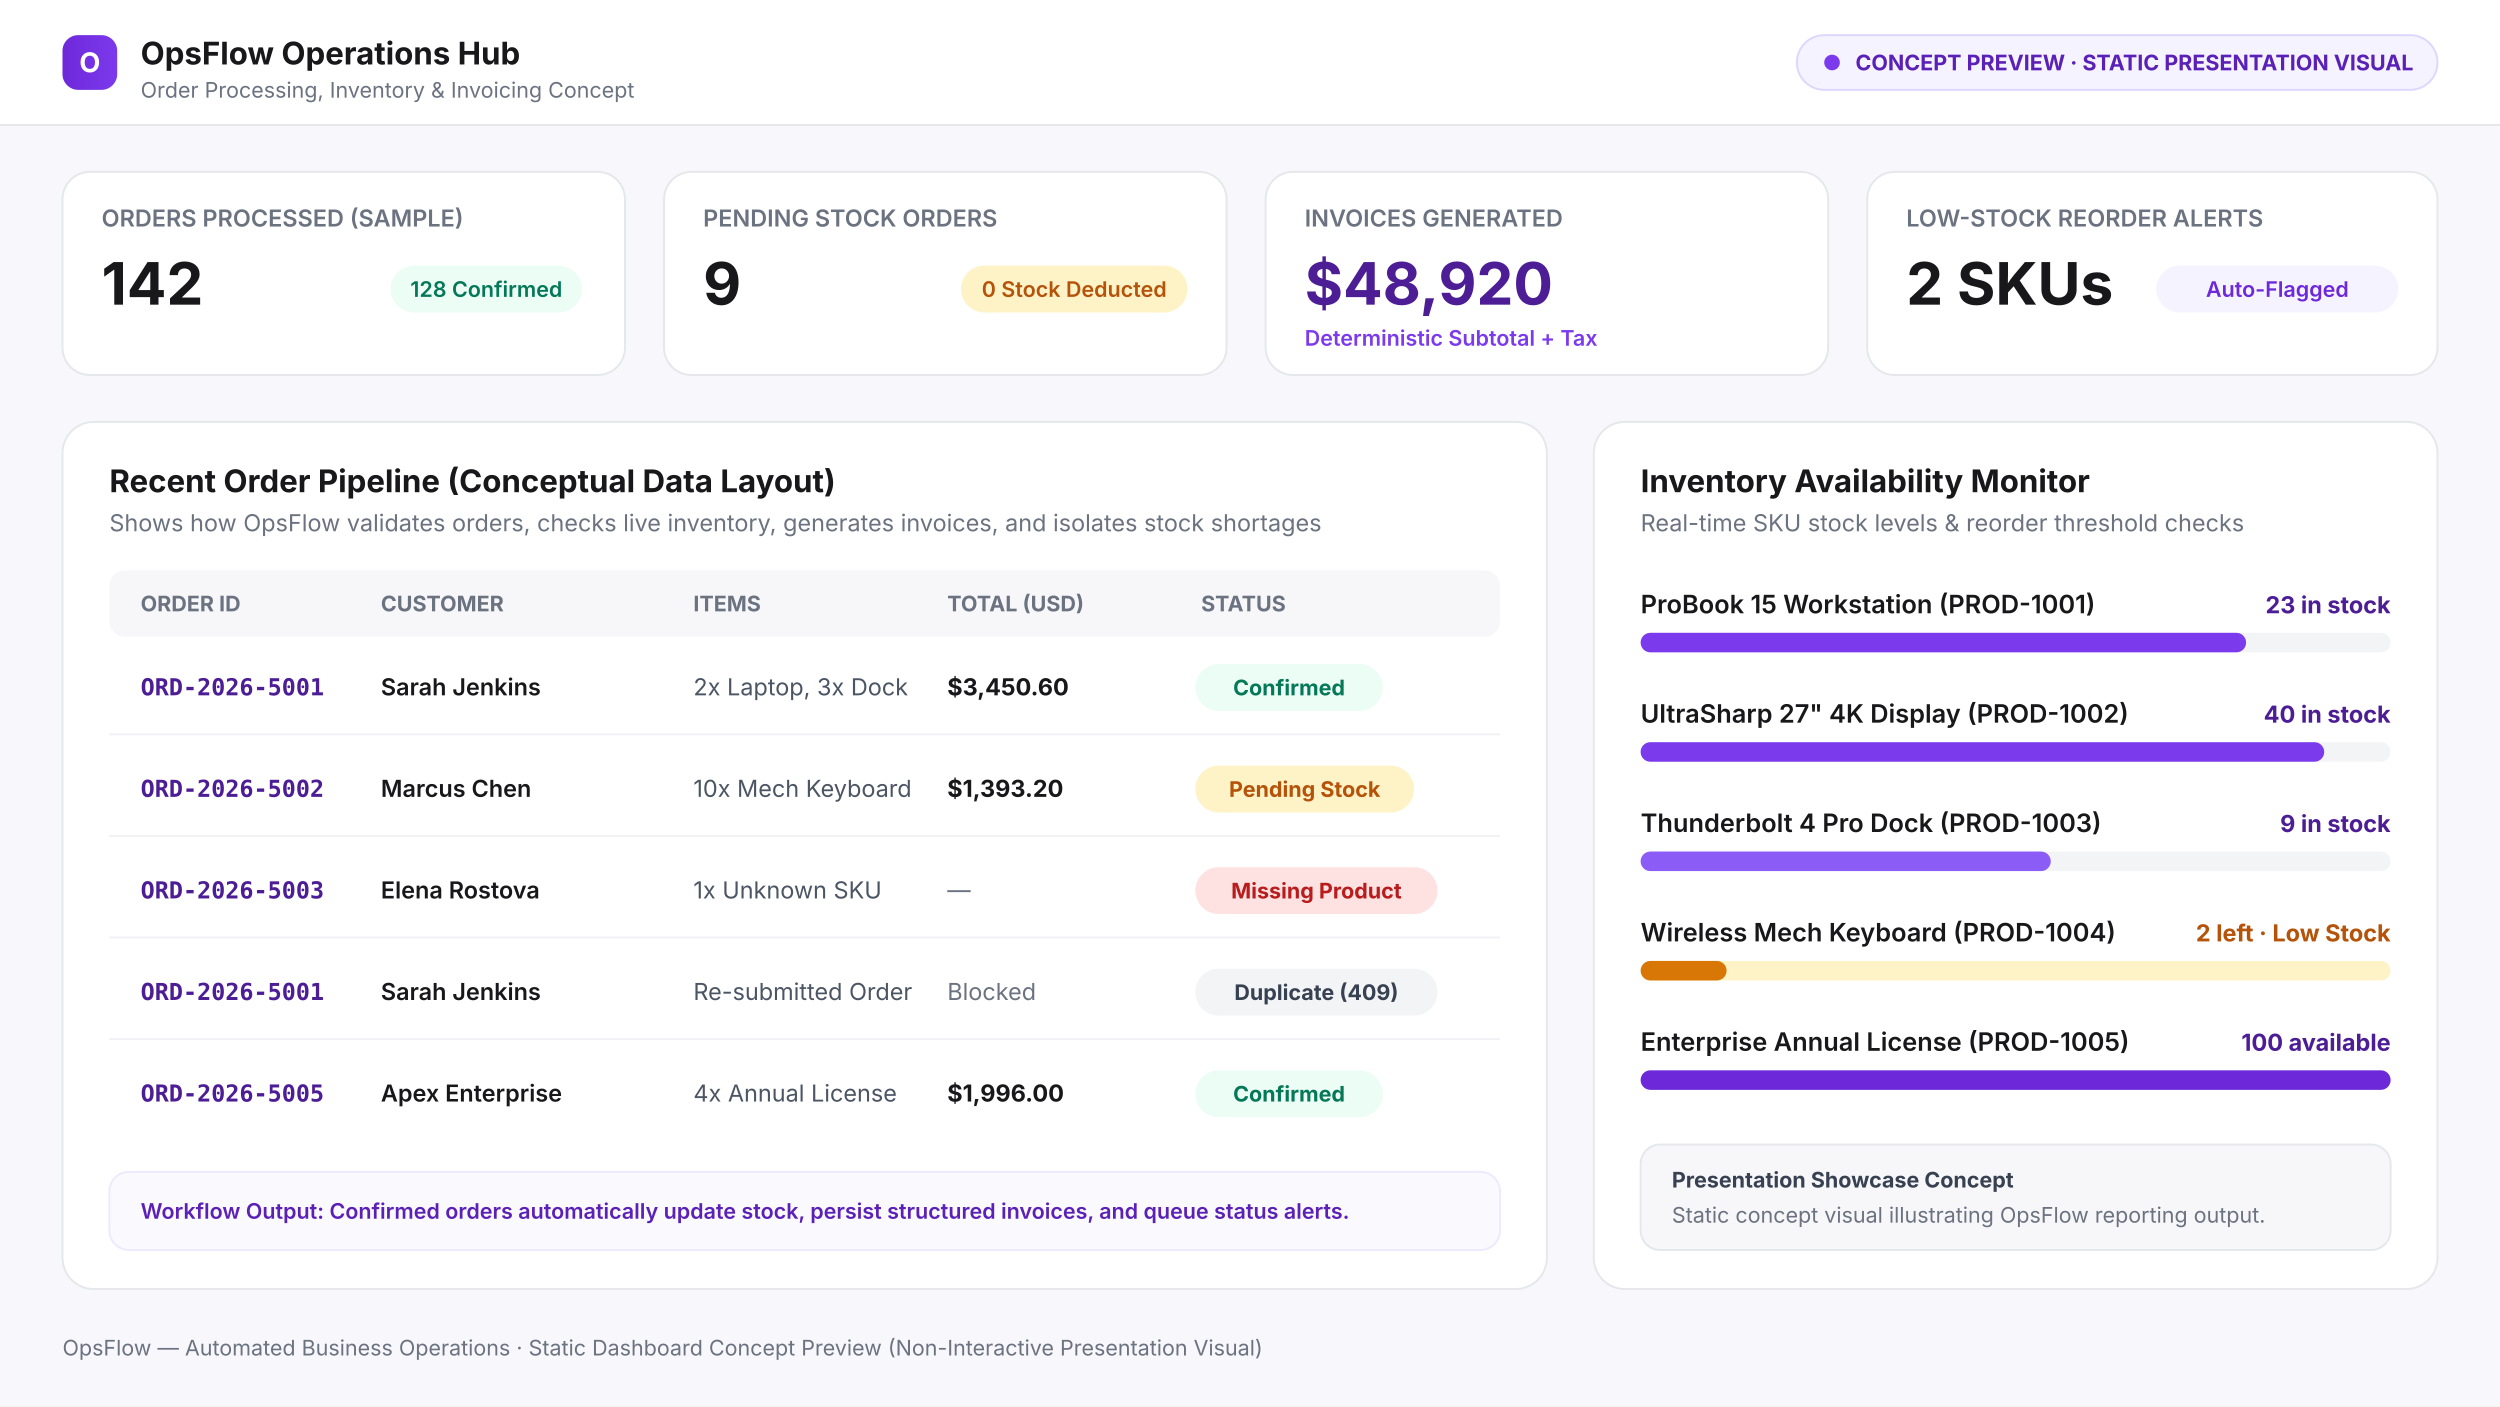
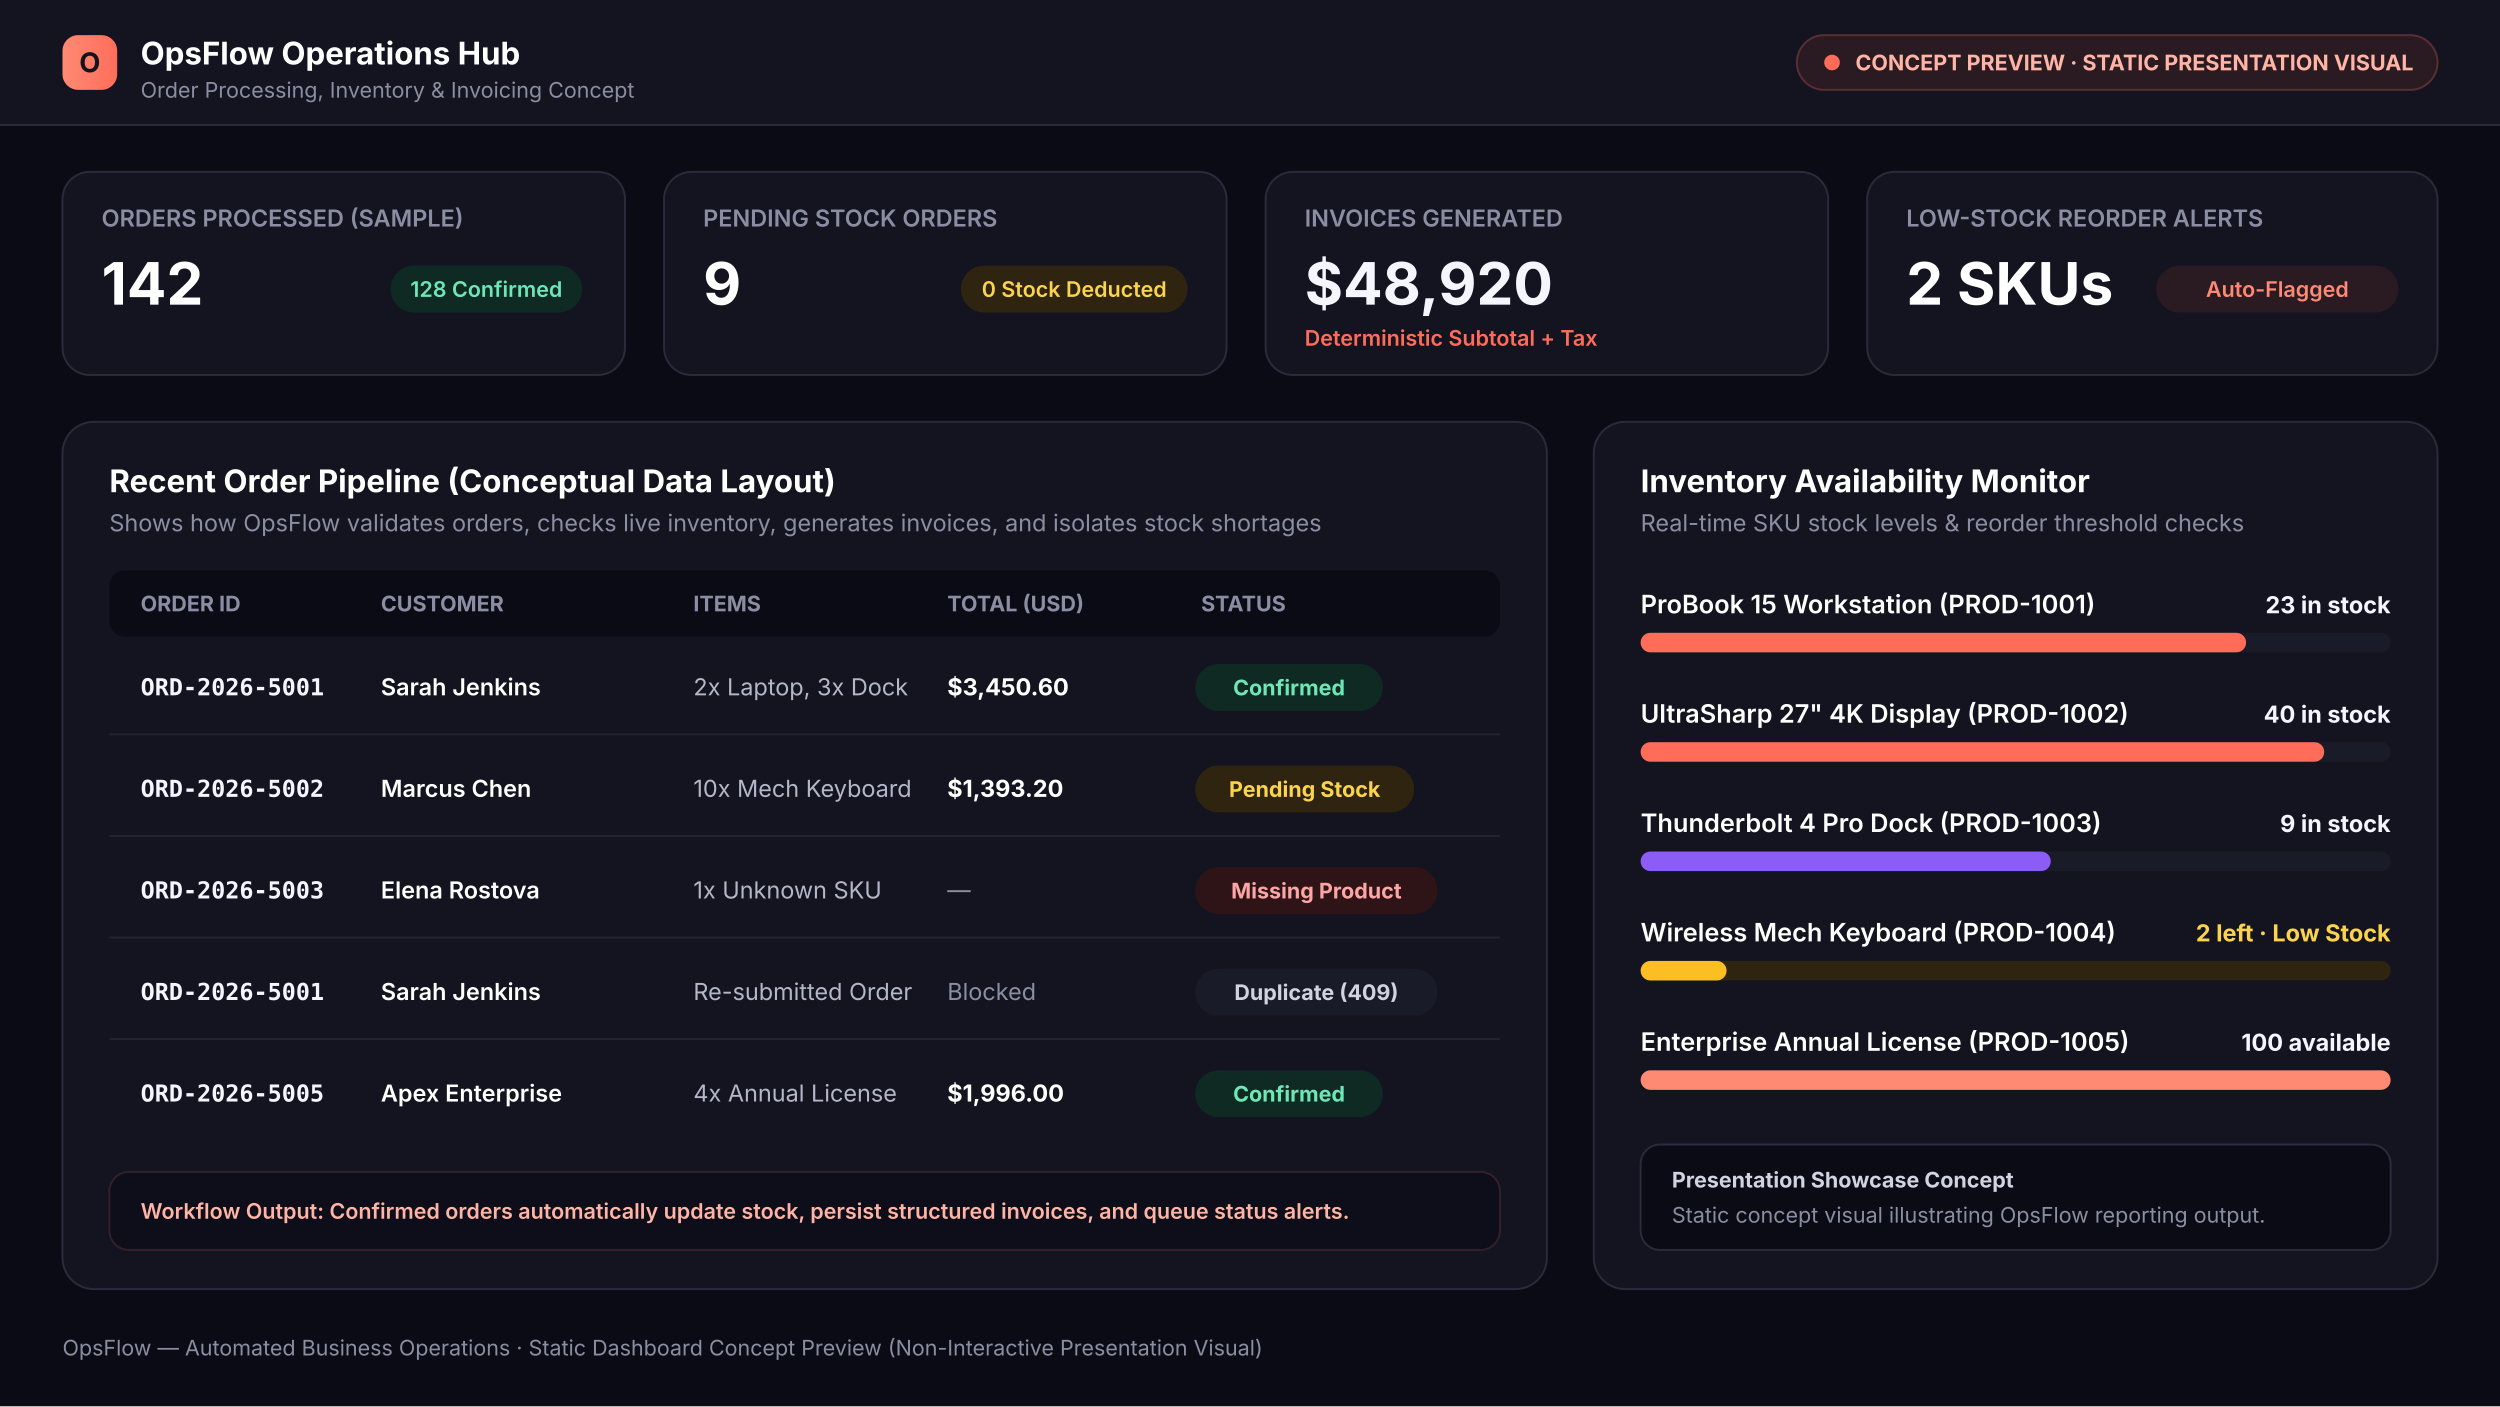
<svg xmlns="http://www.w3.org/2000/svg" viewBox="0 0 1280 720" width="1280" height="720" font-family="Inter, Segoe UI, system-ui, sans-serif">
  <defs>
    <linearGradient id="purpleGrad" x1="0%" y1="0%" x2="100%" y2="0%">
-       <stop offset="0%" stop-color="#6D28D9" />
-       <stop offset="100%" stop-color="#7C3AED" />
+       <stop offset="0%" stop-color="#FF8A73" />
+       <stop offset="100%" stop-color="#FF6D5A" />
    </linearGradient>
  </defs>
-   <rect width="1280" height="720" fill="#F8F8FC" />
-   <rect width="1280" height="64" fill="#FFFFFF" />
-   <line x1="0" y1="64" x2="1280" y2="64" stroke="#E5E7EB" stroke-width="1" />
+   <rect width="1280" height="720" fill="#0A0B14" />
+   <rect width="1280" height="64" fill="#13141F" />
+   <line x1="0" y1="64" x2="1280" y2="64" stroke="#2A2B3A" stroke-width="1" />
  <rect x="32" y="18" width="28" height="28" rx="8" fill="url(#purpleGrad)" />
-   <text x="46" y="37" fill="#FFFFFF" font-size="14" font-weight="700" text-anchor="middle">O</text>
-   <text x="72" y="33" fill="#18181B" font-size="16" font-weight="700">OpsFlow Operations Hub</text>
-   <text x="72" y="50" fill="#6B7280" font-size="11">Order Processing, Inventory &amp; Invoicing Concept</text>
-   <rect x="920" y="18" width="328" height="28" rx="14" fill="#F5F3FF" stroke="#DDD6FE" stroke-width="1" />
-   <circle cx="938" cy="32" r="4" fill="#7C3AED" />
-   <text x="950" y="36" fill="#5B21B6" font-size="11" font-weight="700">CONCEPT PREVIEW · STATIC PRESENTATION VISUAL</text>
-   <rect x="32" y="88" width="288" height="104" rx="14" fill="#FFFFFF" stroke="#E5E7EB" stroke-width="1" />
-   <text x="52" y="116" fill="#6B7280" font-size="12" font-weight="600">ORDERS PROCESSED (SAMPLE)</text>
-   <text x="52" y="156" fill="#18181B" font-size="30" font-weight="700">142</text>
-   <rect x="200" y="136" width="98" height="24" rx="12" fill="#ECFDF5" />
-   <text x="249" y="152" fill="#047857" font-size="11" font-weight="600" text-anchor="middle">128 Confirmed</text>
-   <rect x="340" y="88" width="288" height="104" rx="14" fill="#FFFFFF" stroke="#E5E7EB" stroke-width="1" />
-   <text x="360" y="116" fill="#6B7280" font-size="12" font-weight="600">PENDING STOCK ORDERS</text>
-   <text x="360" y="156" fill="#18181B" font-size="30" font-weight="700">9</text>
-   <rect x="492" y="136" width="116" height="24" rx="12" fill="#FEF3C7" />
-   <text x="550" y="152" fill="#B45309" font-size="11" font-weight="600" text-anchor="middle">0 Stock Deducted</text>
-   <rect x="648" y="88" width="288" height="104" rx="14" fill="#FFFFFF" stroke="#E5E7EB" stroke-width="1" />
-   <text x="668" y="116" fill="#6B7280" font-size="12" font-weight="600">INVOICES GENERATED</text>
-   <text x="668" y="156" fill="#4C1D95" font-size="30" font-weight="700">$48,920</text>
-   <text x="668" y="177" fill="#7C3AED" font-size="11" font-weight="600">Deterministic Subtotal + Tax</text>
-   <rect x="956" y="88" width="292" height="104" rx="14" fill="#FFFFFF" stroke="#E5E7EB" stroke-width="1" />
-   <text x="976" y="116" fill="#6B7280" font-size="12" font-weight="600">LOW-STOCK REORDER ALERTS</text>
-   <text x="976" y="156" fill="#18181B" font-size="30" font-weight="700">2 SKUs</text>
-   <rect x="1104" y="136" width="124" height="24" rx="12" fill="#F5F3FF" />
-   <text x="1166" y="152" fill="#6D28D9" font-size="11" font-weight="600" text-anchor="middle">Auto-Flagged</text>
-   <rect x="32" y="216" width="760" height="444" rx="16" fill="#FFFFFF" stroke="#E5E7EB" stroke-width="1" />
-   <text x="56" y="252" fill="#18181B" font-size="16" font-weight="700">Recent Order Pipeline (Conceptual Data Layout)</text>
-   <text x="56" y="272" fill="#6B7280" font-size="12">Shows how OpsFlow validates orders, checks live inventory, generates invoices, and isolates stock shortages</text>
-   <rect x="56" y="292" width="712" height="34" rx="8" fill="#F7F7FA" />
-   <text x="72" y="313" fill="#6B7280" font-size="11" font-weight="700">ORDER ID</text>
-   <text x="195" y="313" fill="#6B7280" font-size="11" font-weight="700">CUSTOMER</text>
-   <text x="355" y="313" fill="#6B7280" font-size="11" font-weight="700">ITEMS</text>
-   <text x="485" y="313" fill="#6B7280" font-size="11" font-weight="700">TOTAL (USD)</text>
-   <text x="615" y="313" fill="#6B7280" font-size="11" font-weight="700">STATUS</text>
-   <text x="72" y="356" fill="#4C1D95" font-size="12" font-weight="700" font-family="monospace">ORD-2026-5001</text>
-   <text x="195" y="356" fill="#18181B" font-size="12" font-weight="600">Sarah Jenkins</text>
-   <text x="355" y="356" fill="#4B5563" font-size="12">2x Laptop, 3x Dock</text>
-   <text x="485" y="356" fill="#18181B" font-size="12" font-weight="700">$3,450.60</text>
-   <rect x="612" y="340" width="96" height="24" rx="12" fill="#ECFDF5" />
-   <text x="660" y="356" fill="#047857" font-size="11" font-weight="700" text-anchor="middle">Confirmed</text>
-   <line x1="56" y1="376" x2="768" y2="376" stroke="#F1F1F5" />
-   <text x="72" y="408" fill="#4C1D95" font-size="12" font-weight="700" font-family="monospace">ORD-2026-5002</text>
-   <text x="195" y="408" fill="#18181B" font-size="12" font-weight="600">Marcus Chen</text>
-   <text x="355" y="408" fill="#4B5563" font-size="12">10x Mech Keyboard</text>
-   <text x="485" y="408" fill="#18181B" font-size="12" font-weight="700">$1,393.20</text>
-   <rect x="612" y="392" width="112" height="24" rx="12" fill="#FEF3C7" />
-   <text x="668" y="408" fill="#B45309" font-size="11" font-weight="700" text-anchor="middle">Pending Stock</text>
-   <line x1="56" y1="428" x2="768" y2="428" stroke="#F1F1F5" />
-   <text x="72" y="460" fill="#4C1D95" font-size="12" font-weight="700" font-family="monospace">ORD-2026-5003</text>
-   <text x="195" y="460" fill="#18181B" font-size="12" font-weight="600">Elena Rostova</text>
-   <text x="355" y="460" fill="#4B5563" font-size="12">1x Unknown SKU</text>
-   <text x="485" y="460" fill="#6B7280" font-size="12">—</text>
-   <rect x="612" y="444" width="124" height="24" rx="12" fill="#FEE2E2" />
-   <text x="674" y="460" fill="#B91C1C" font-size="11" font-weight="700" text-anchor="middle">Missing Product</text>
-   <line x1="56" y1="480" x2="768" y2="480" stroke="#F1F1F5" />
-   <text x="72" y="512" fill="#4C1D95" font-size="12" font-weight="700" font-family="monospace">ORD-2026-5001</text>
-   <text x="195" y="512" fill="#18181B" font-size="12" font-weight="600">Sarah Jenkins</text>
-   <text x="355" y="512" fill="#4B5563" font-size="12">Re-submitted Order</text>
-   <text x="485" y="512" fill="#6B7280" font-size="12">Blocked</text>
-   <rect x="612" y="496" width="124" height="24" rx="12" fill="#F3F4F6" />
-   <text x="674" y="512" fill="#374151" font-size="11" font-weight="700" text-anchor="middle">Duplicate (409)</text>
-   <line x1="56" y1="532" x2="768" y2="532" stroke="#F1F1F5" />
-   <text x="72" y="564" fill="#4C1D95" font-size="12" font-weight="700" font-family="monospace">ORD-2026-5005</text>
-   <text x="195" y="564" fill="#18181B" font-size="12" font-weight="600">Apex Enterprise</text>
-   <text x="355" y="564" fill="#4B5563" font-size="12">4x Annual License</text>
-   <text x="485" y="564" fill="#18181B" font-size="12" font-weight="700">$1,996.00</text>
-   <rect x="612" y="548" width="96" height="24" rx="12" fill="#ECFDF5" />
-   <text x="660" y="564" fill="#047857" font-size="11" font-weight="700" text-anchor="middle">Confirmed</text>
-   <rect x="56" y="600" width="712" height="40" rx="10" fill="#FAF9FE" stroke="#EDE9FE" />
-   <text x="72" y="624" fill="#5B21B6" font-size="11" font-weight="600">Workflow Output: Confirmed orders automatically update stock, persist structured invoices, and queue status alerts.</text>
-   <rect x="816" y="216" width="432" height="444" rx="16" fill="#FFFFFF" stroke="#E5E7EB" stroke-width="1" />
-   <text x="840" y="252" fill="#18181B" font-size="16" font-weight="700">Inventory Availability Monitor</text>
-   <text x="840" y="272" fill="#6B7280" font-size="12">Real-time SKU stock levels &amp; reorder threshold checks</text>
-   <text x="840" y="314" fill="#18181B" font-size="13" font-weight="600">ProBook 15 Workstation (PROD-1001)</text>
-   <text x="1224" y="314" fill="#4C1D95" font-size="12" font-weight="700" text-anchor="end">23 in stock</text>
-   <rect x="840" y="324" width="384" height="10" rx="5" fill="#F3F4F6" />
-   <rect x="840" y="324" width="310" height="10" rx="5" fill="#7C3AED" />
-   <text x="840" y="370" fill="#18181B" font-size="13" font-weight="600">UltraSharp 27" 4K Display (PROD-1002)</text>
-   <text x="1224" y="370" fill="#4C1D95" font-size="12" font-weight="700" text-anchor="end">40 in stock</text>
-   <rect x="840" y="380" width="384" height="10" rx="5" fill="#F3F4F6" />
-   <rect x="840" y="380" width="350" height="10" rx="5" fill="#7C3AED" />
-   <text x="840" y="426" fill="#18181B" font-size="13" font-weight="600">Thunderbolt 4 Pro Dock (PROD-1003)</text>
-   <text x="1224" y="426" fill="#4C1D95" font-size="12" font-weight="700" text-anchor="end">9 in stock</text>
-   <rect x="840" y="436" width="384" height="10" rx="5" fill="#F3F4F6" />
+   <text x="46" y="37" fill="#13141F" font-size="14" font-weight="700" text-anchor="middle">O</text>
+   <text x="72" y="33" fill="#FFFFFF" font-size="16" font-weight="700">OpsFlow Operations Hub</text>
+   <text x="72" y="50" fill="#8B8EA3" font-size="11">Order Processing, Inventory &amp; Invoicing Concept</text>
+   <rect x="920" y="18" width="328" height="28" rx="14" fill="#2A1A22" stroke="#5A2E33" stroke-width="1" />
+   <circle cx="938" cy="32" r="4" fill="#FF6D5A" />
+   <text x="950" y="36" fill="#FFB4A6" font-size="11" font-weight="700">CONCEPT PREVIEW · STATIC PRESENTATION VISUAL</text>
+   <rect x="32" y="88" width="288" height="104" rx="14" fill="#13141F" stroke="#2A2B3A" stroke-width="1" />
+   <text x="52" y="116" fill="#8B8EA3" font-size="12" font-weight="600">ORDERS PROCESSED (SAMPLE)</text>
+   <text x="52" y="156" fill="#FFFFFF" font-size="30" font-weight="700">142</text>
+   <rect x="200" y="136" width="98" height="24" rx="12" fill="#0E2A22" />
+   <text x="249" y="152" fill="#6EE7B7" font-size="11" font-weight="600" text-anchor="middle">128 Confirmed</text>
+   <rect x="340" y="88" width="288" height="104" rx="14" fill="#13141F" stroke="#2A2B3A" stroke-width="1" />
+   <text x="360" y="116" fill="#8B8EA3" font-size="12" font-weight="600">PENDING STOCK ORDERS</text>
+   <text x="360" y="156" fill="#FFFFFF" font-size="30" font-weight="700">9</text>
+   <rect x="492" y="136" width="116" height="24" rx="12" fill="#2E2410" />
+   <text x="550" y="152" fill="#FCD34D" font-size="11" font-weight="600" text-anchor="middle">0 Stock Deducted</text>
+   <rect x="648" y="88" width="288" height="104" rx="14" fill="#13141F" stroke="#2A2B3A" stroke-width="1" />
+   <text x="668" y="116" fill="#8B8EA3" font-size="12" font-weight="600">INVOICES GENERATED</text>
+   <text x="668" y="156" fill="#F5F5FF" font-size="30" font-weight="700">$48,920</text>
+   <text x="668" y="177" fill="#FF6D5A" font-size="11" font-weight="600">Deterministic Subtotal + Tax</text>
+   <rect x="956" y="88" width="292" height="104" rx="14" fill="#13141F" stroke="#2A2B3A" stroke-width="1" />
+   <text x="976" y="116" fill="#8B8EA3" font-size="12" font-weight="600">LOW-STOCK REORDER ALERTS</text>
+   <text x="976" y="156" fill="#FFFFFF" font-size="30" font-weight="700">2 SKUs</text>
+   <rect x="1104" y="136" width="124" height="24" rx="12" fill="#2A1A22" />
+   <text x="1166" y="152" fill="#FF8A73" font-size="11" font-weight="600" text-anchor="middle">Auto-Flagged</text>
+   <rect x="32" y="216" width="760" height="444" rx="16" fill="#13141F" stroke="#2A2B3A" stroke-width="1" />
+   <text x="56" y="252" fill="#FFFFFF" font-size="16" font-weight="700">Recent Order Pipeline (Conceptual Data Layout)</text>
+   <text x="56" y="272" fill="#8B8EA3" font-size="12">Shows how OpsFlow validates orders, checks live inventory, generates invoices, and isolates stock shortages</text>
+   <rect x="56" y="292" width="712" height="34" rx="8" fill="#0A0B14" />
+   <text x="72" y="313" fill="#8B8EA3" font-size="11" font-weight="700">ORDER ID</text>
+   <text x="195" y="313" fill="#8B8EA3" font-size="11" font-weight="700">CUSTOMER</text>
+   <text x="355" y="313" fill="#8B8EA3" font-size="11" font-weight="700">ITEMS</text>
+   <text x="485" y="313" fill="#8B8EA3" font-size="11" font-weight="700">TOTAL (USD)</text>
+   <text x="615" y="313" fill="#8B8EA3" font-size="11" font-weight="700">STATUS</text>
+   <text x="72" y="356" fill="#F5F5FF" font-size="12" font-weight="700" font-family="monospace">ORD-2026-5001</text>
+   <text x="195" y="356" fill="#FFFFFF" font-size="12" font-weight="600">Sarah Jenkins</text>
+   <text x="355" y="356" fill="#B4B7C8" font-size="12">2x Laptop, 3x Dock</text>
+   <text x="485" y="356" fill="#FFFFFF" font-size="12" font-weight="700">$3,450.60</text>
+   <rect x="612" y="340" width="96" height="24" rx="12" fill="#0E2A22" />
+   <text x="660" y="356" fill="#6EE7B7" font-size="11" font-weight="700" text-anchor="middle">Confirmed</text>
+   <line x1="56" y1="376" x2="768" y2="376" stroke="#22232F" />
+   <text x="72" y="408" fill="#F5F5FF" font-size="12" font-weight="700" font-family="monospace">ORD-2026-5002</text>
+   <text x="195" y="408" fill="#FFFFFF" font-size="12" font-weight="600">Marcus Chen</text>
+   <text x="355" y="408" fill="#B4B7C8" font-size="12">10x Mech Keyboard</text>
+   <text x="485" y="408" fill="#FFFFFF" font-size="12" font-weight="700">$1,393.20</text>
+   <rect x="612" y="392" width="112" height="24" rx="12" fill="#2E2410" />
+   <text x="668" y="408" fill="#FCD34D" font-size="11" font-weight="700" text-anchor="middle">Pending Stock</text>
+   <line x1="56" y1="428" x2="768" y2="428" stroke="#22232F" />
+   <text x="72" y="460" fill="#F5F5FF" font-size="12" font-weight="700" font-family="monospace">ORD-2026-5003</text>
+   <text x="195" y="460" fill="#FFFFFF" font-size="12" font-weight="600">Elena Rostova</text>
+   <text x="355" y="460" fill="#B4B7C8" font-size="12">1x Unknown SKU</text>
+   <text x="485" y="460" fill="#8B8EA3" font-size="12">—</text>
+   <rect x="612" y="444" width="124" height="24" rx="12" fill="#2E1416" />
+   <text x="674" y="460" fill="#FCA5A5" font-size="11" font-weight="700" text-anchor="middle">Missing Product</text>
+   <line x1="56" y1="480" x2="768" y2="480" stroke="#22232F" />
+   <text x="72" y="512" fill="#F5F5FF" font-size="12" font-weight="700" font-family="monospace">ORD-2026-5001</text>
+   <text x="195" y="512" fill="#FFFFFF" font-size="12" font-weight="600">Sarah Jenkins</text>
+   <text x="355" y="512" fill="#B4B7C8" font-size="12">Re-submitted Order</text>
+   <text x="485" y="512" fill="#8B8EA3" font-size="12">Blocked</text>
+   <rect x="612" y="496" width="124" height="24" rx="12" fill="#1A1B28" />
+   <text x="674" y="512" fill="#D1D3E0" font-size="11" font-weight="700" text-anchor="middle">Duplicate (409)</text>
+   <line x1="56" y1="532" x2="768" y2="532" stroke="#22232F" />
+   <text x="72" y="564" fill="#F5F5FF" font-size="12" font-weight="700" font-family="monospace">ORD-2026-5005</text>
+   <text x="195" y="564" fill="#FFFFFF" font-size="12" font-weight="600">Apex Enterprise</text>
+   <text x="355" y="564" fill="#B4B7C8" font-size="12">4x Annual License</text>
+   <text x="485" y="564" fill="#FFFFFF" font-size="12" font-weight="700">$1,996.00</text>
+   <rect x="612" y="548" width="96" height="24" rx="12" fill="#0E2A22" />
+   <text x="660" y="564" fill="#6EE7B7" font-size="11" font-weight="700" text-anchor="middle">Confirmed</text>
+   <rect x="56" y="600" width="712" height="40" rx="10" fill="#0D0E19" stroke="#33202A" />
+   <text x="72" y="624" fill="#FFB4A6" font-size="11" font-weight="600">Workflow Output: Confirmed orders automatically update stock, persist structured invoices, and queue status alerts.</text>
+   <rect x="816" y="216" width="432" height="444" rx="16" fill="#13141F" stroke="#2A2B3A" stroke-width="1" />
+   <text x="840" y="252" fill="#FFFFFF" font-size="16" font-weight="700">Inventory Availability Monitor</text>
+   <text x="840" y="272" fill="#8B8EA3" font-size="12">Real-time SKU stock levels &amp; reorder threshold checks</text>
+   <text x="840" y="314" fill="#FFFFFF" font-size="13" font-weight="600">ProBook 15 Workstation (PROD-1001)</text>
+   <text x="1224" y="314" fill="#F5F5FF" font-size="12" font-weight="700" text-anchor="end">23 in stock</text>
+   <rect x="840" y="324" width="384" height="10" rx="5" fill="#1A1B28" />
+   <rect x="840" y="324" width="310" height="10" rx="5" fill="#FF6D5A" />
+   <text x="840" y="370" fill="#FFFFFF" font-size="13" font-weight="600">UltraSharp 27" 4K Display (PROD-1002)</text>
+   <text x="1224" y="370" fill="#F5F5FF" font-size="12" font-weight="700" text-anchor="end">40 in stock</text>
+   <rect x="840" y="380" width="384" height="10" rx="5" fill="#1A1B28" />
+   <rect x="840" y="380" width="350" height="10" rx="5" fill="#FF6D5A" />
+   <text x="840" y="426" fill="#FFFFFF" font-size="13" font-weight="600">Thunderbolt 4 Pro Dock (PROD-1003)</text>
+   <text x="1224" y="426" fill="#F5F5FF" font-size="12" font-weight="700" text-anchor="end">9 in stock</text>
+   <rect x="840" y="436" width="384" height="10" rx="5" fill="#1A1B28" />
  <rect x="840" y="436" width="210" height="10" rx="5" fill="#8B5CF6" />
-   <text x="840" y="482" fill="#18181B" font-size="13" font-weight="600">Wireless Mech Keyboard (PROD-1004)</text>
-   <text x="1224" y="482" fill="#B45309" font-size="12" font-weight="700" text-anchor="end">2 left · Low Stock</text>
-   <rect x="840" y="492" width="384" height="10" rx="5" fill="#FEF3C7" />
-   <rect x="840" y="492" width="44" height="10" rx="5" fill="#D97706" />
-   <text x="840" y="538" fill="#18181B" font-size="13" font-weight="600">Enterprise Annual License (PROD-1005)</text>
-   <text x="1224" y="538" fill="#4C1D95" font-size="12" font-weight="700" text-anchor="end">100 available</text>
-   <rect x="840" y="548" width="384" height="10" rx="5" fill="#F3F4F6" />
-   <rect x="840" y="548" width="384" height="10" rx="5" fill="#6D28D9" />
-   <rect x="840" y="586" width="384" height="54" rx="10" fill="#F7F7FA" stroke="#E5E7EB" />
-   <text x="856" y="608" fill="#374151" font-size="11" font-weight="700">Presentation Showcase Concept</text>
-   <text x="856" y="626" fill="#6B7280" font-size="11">Static concept visual illustrating OpsFlow reporting output.</text>
-   <text x="32" y="694" fill="#6B7280" font-size="11">OpsFlow — Automated Business Operations · Static Dashboard Concept Preview (Non-Interactive Presentation Visual)</text>
+   <text x="840" y="482" fill="#FFFFFF" font-size="13" font-weight="600">Wireless Mech Keyboard (PROD-1004)</text>
+   <text x="1224" y="482" fill="#FCD34D" font-size="12" font-weight="700" text-anchor="end">2 left · Low Stock</text>
+   <rect x="840" y="492" width="384" height="10" rx="5" fill="#2E2410" />
+   <rect x="840" y="492" width="44" height="10" rx="5" fill="#FBBF24" />
+   <text x="840" y="538" fill="#FFFFFF" font-size="13" font-weight="600">Enterprise Annual License (PROD-1005)</text>
+   <text x="1224" y="538" fill="#F5F5FF" font-size="12" font-weight="700" text-anchor="end">100 available</text>
+   <rect x="840" y="548" width="384" height="10" rx="5" fill="#1A1B28" />
+   <rect x="840" y="548" width="384" height="10" rx="5" fill="#FF8A73" />
+   <rect x="840" y="586" width="384" height="54" rx="10" fill="#0A0B14" stroke="#2A2B3A" />
+   <text x="856" y="608" fill="#D1D3E0" font-size="11" font-weight="700">Presentation Showcase Concept</text>
+   <text x="856" y="626" fill="#8B8EA3" font-size="11">Static concept visual illustrating OpsFlow reporting output.</text>
+   <text x="32" y="694" fill="#8B8EA3" font-size="11">OpsFlow — Automated Business Operations · Static Dashboard Concept Preview (Non-Interactive Presentation Visual)</text>
</svg>
